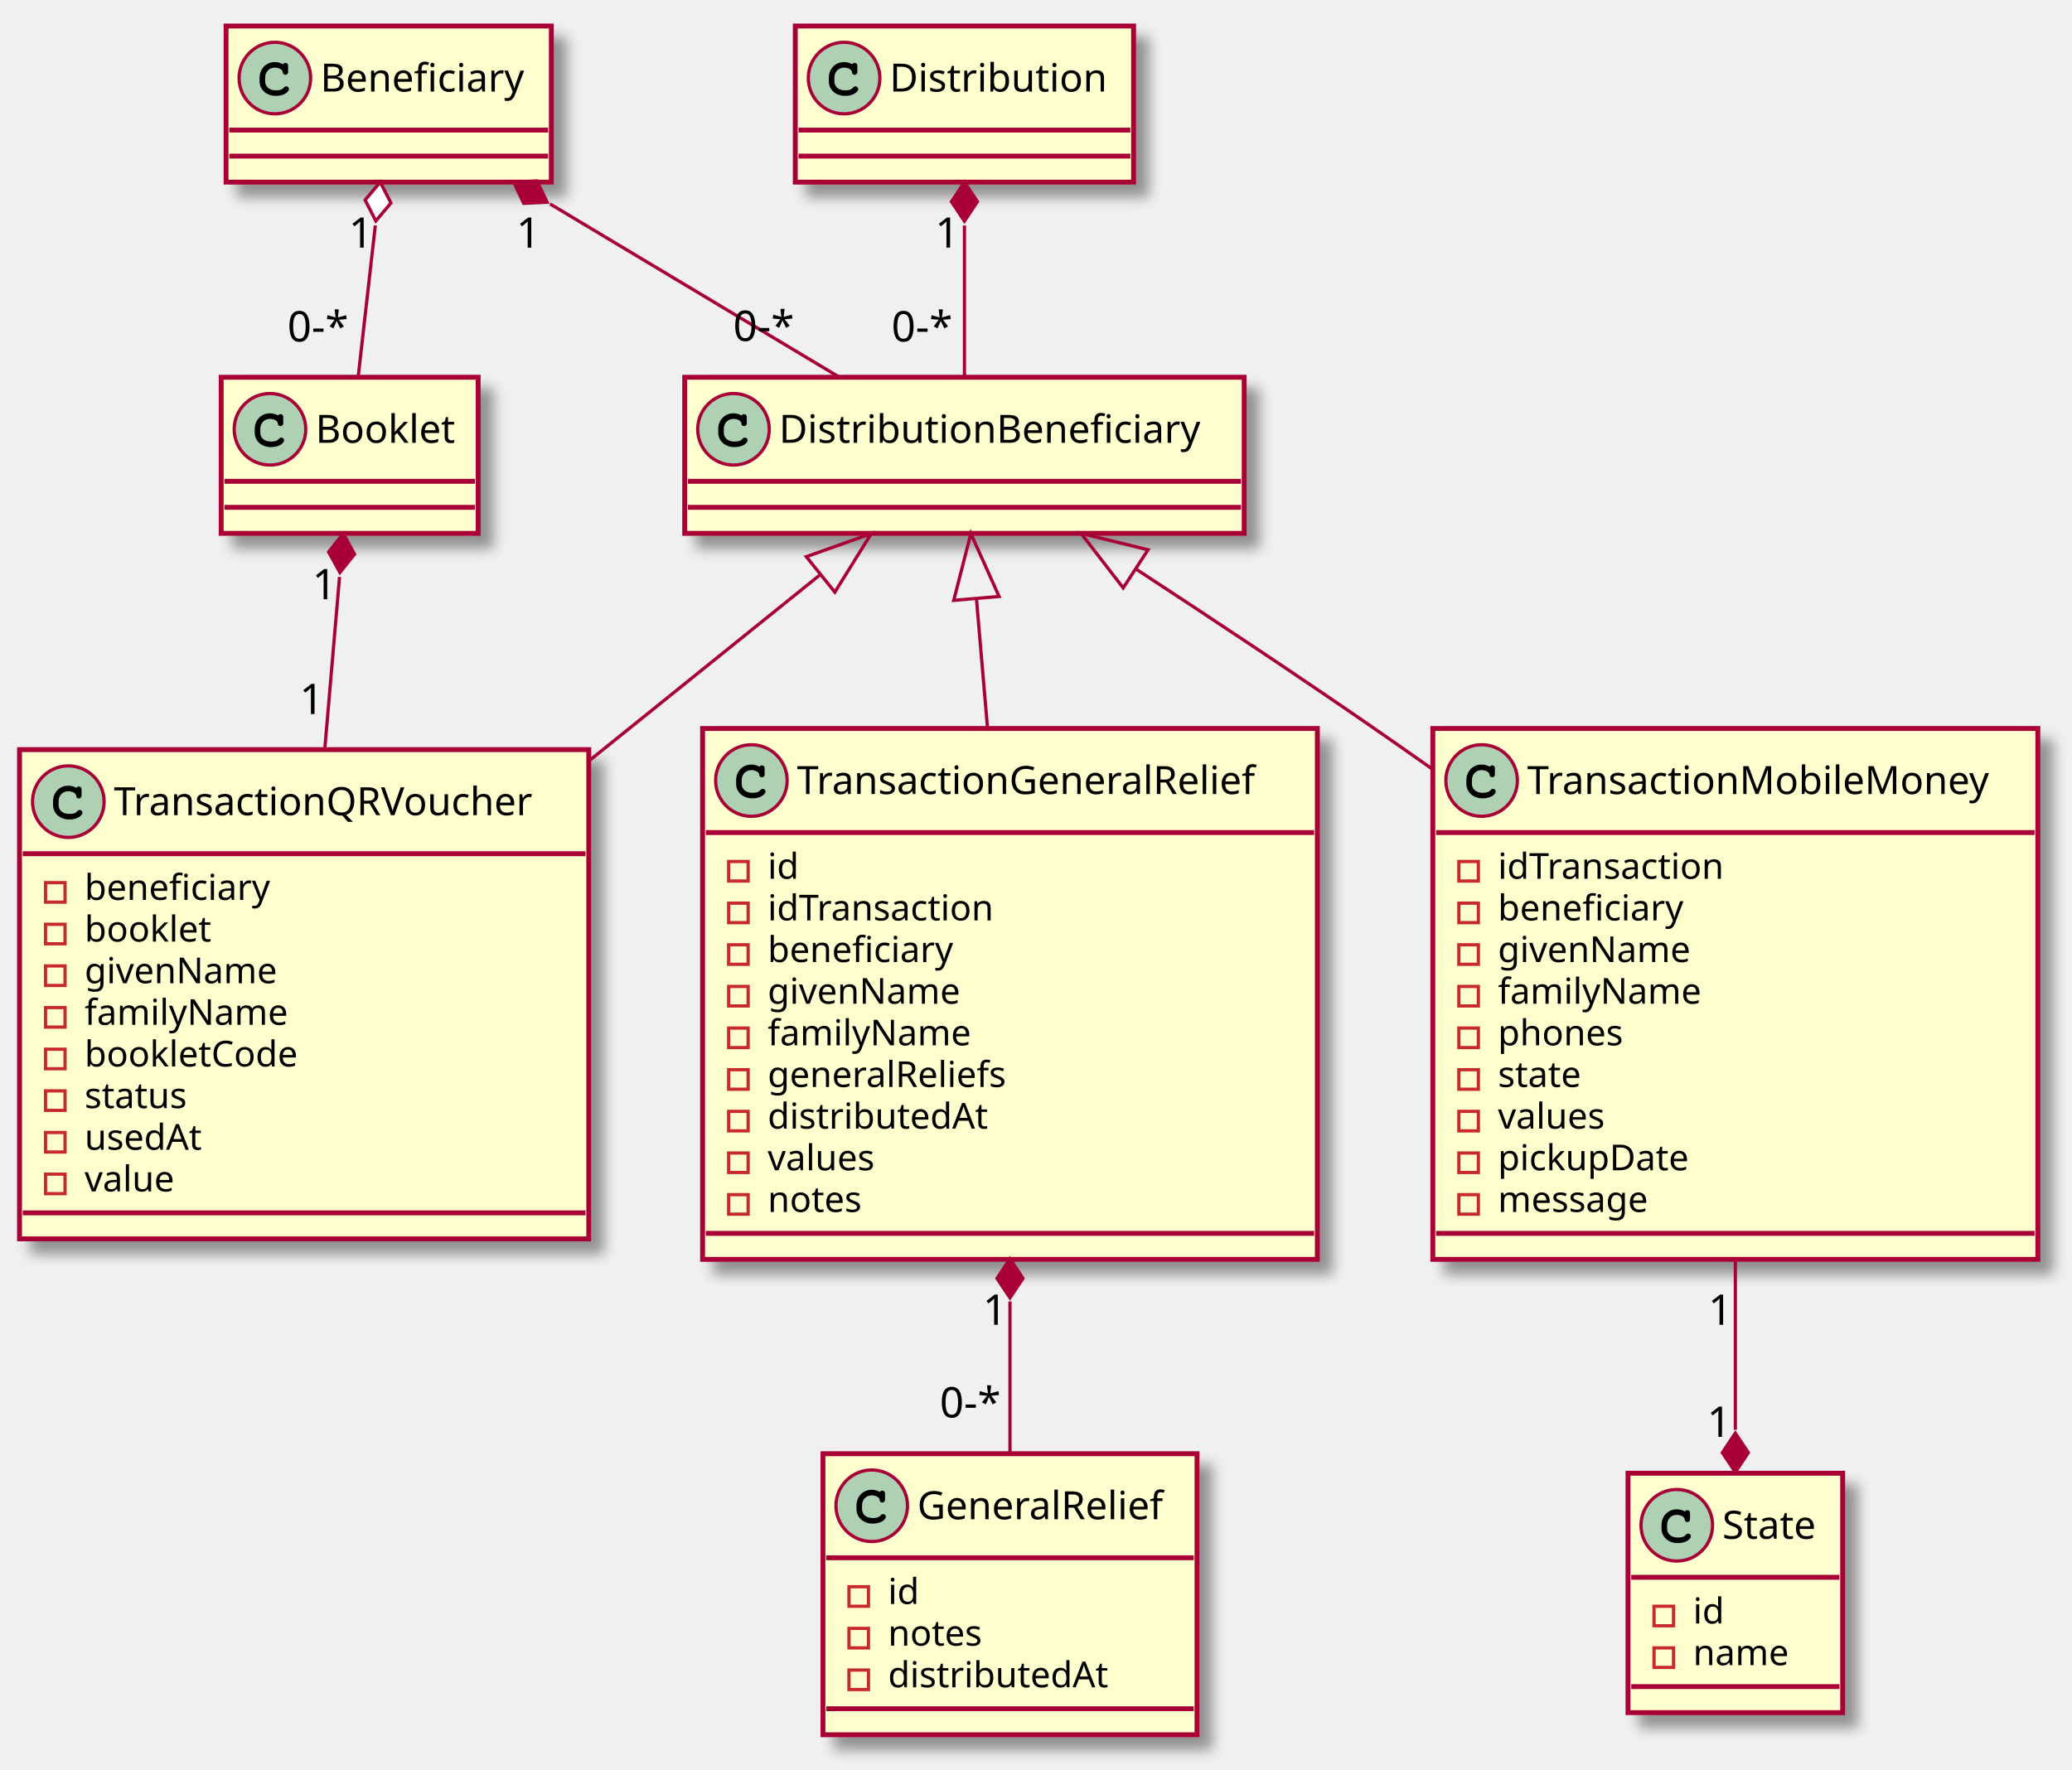
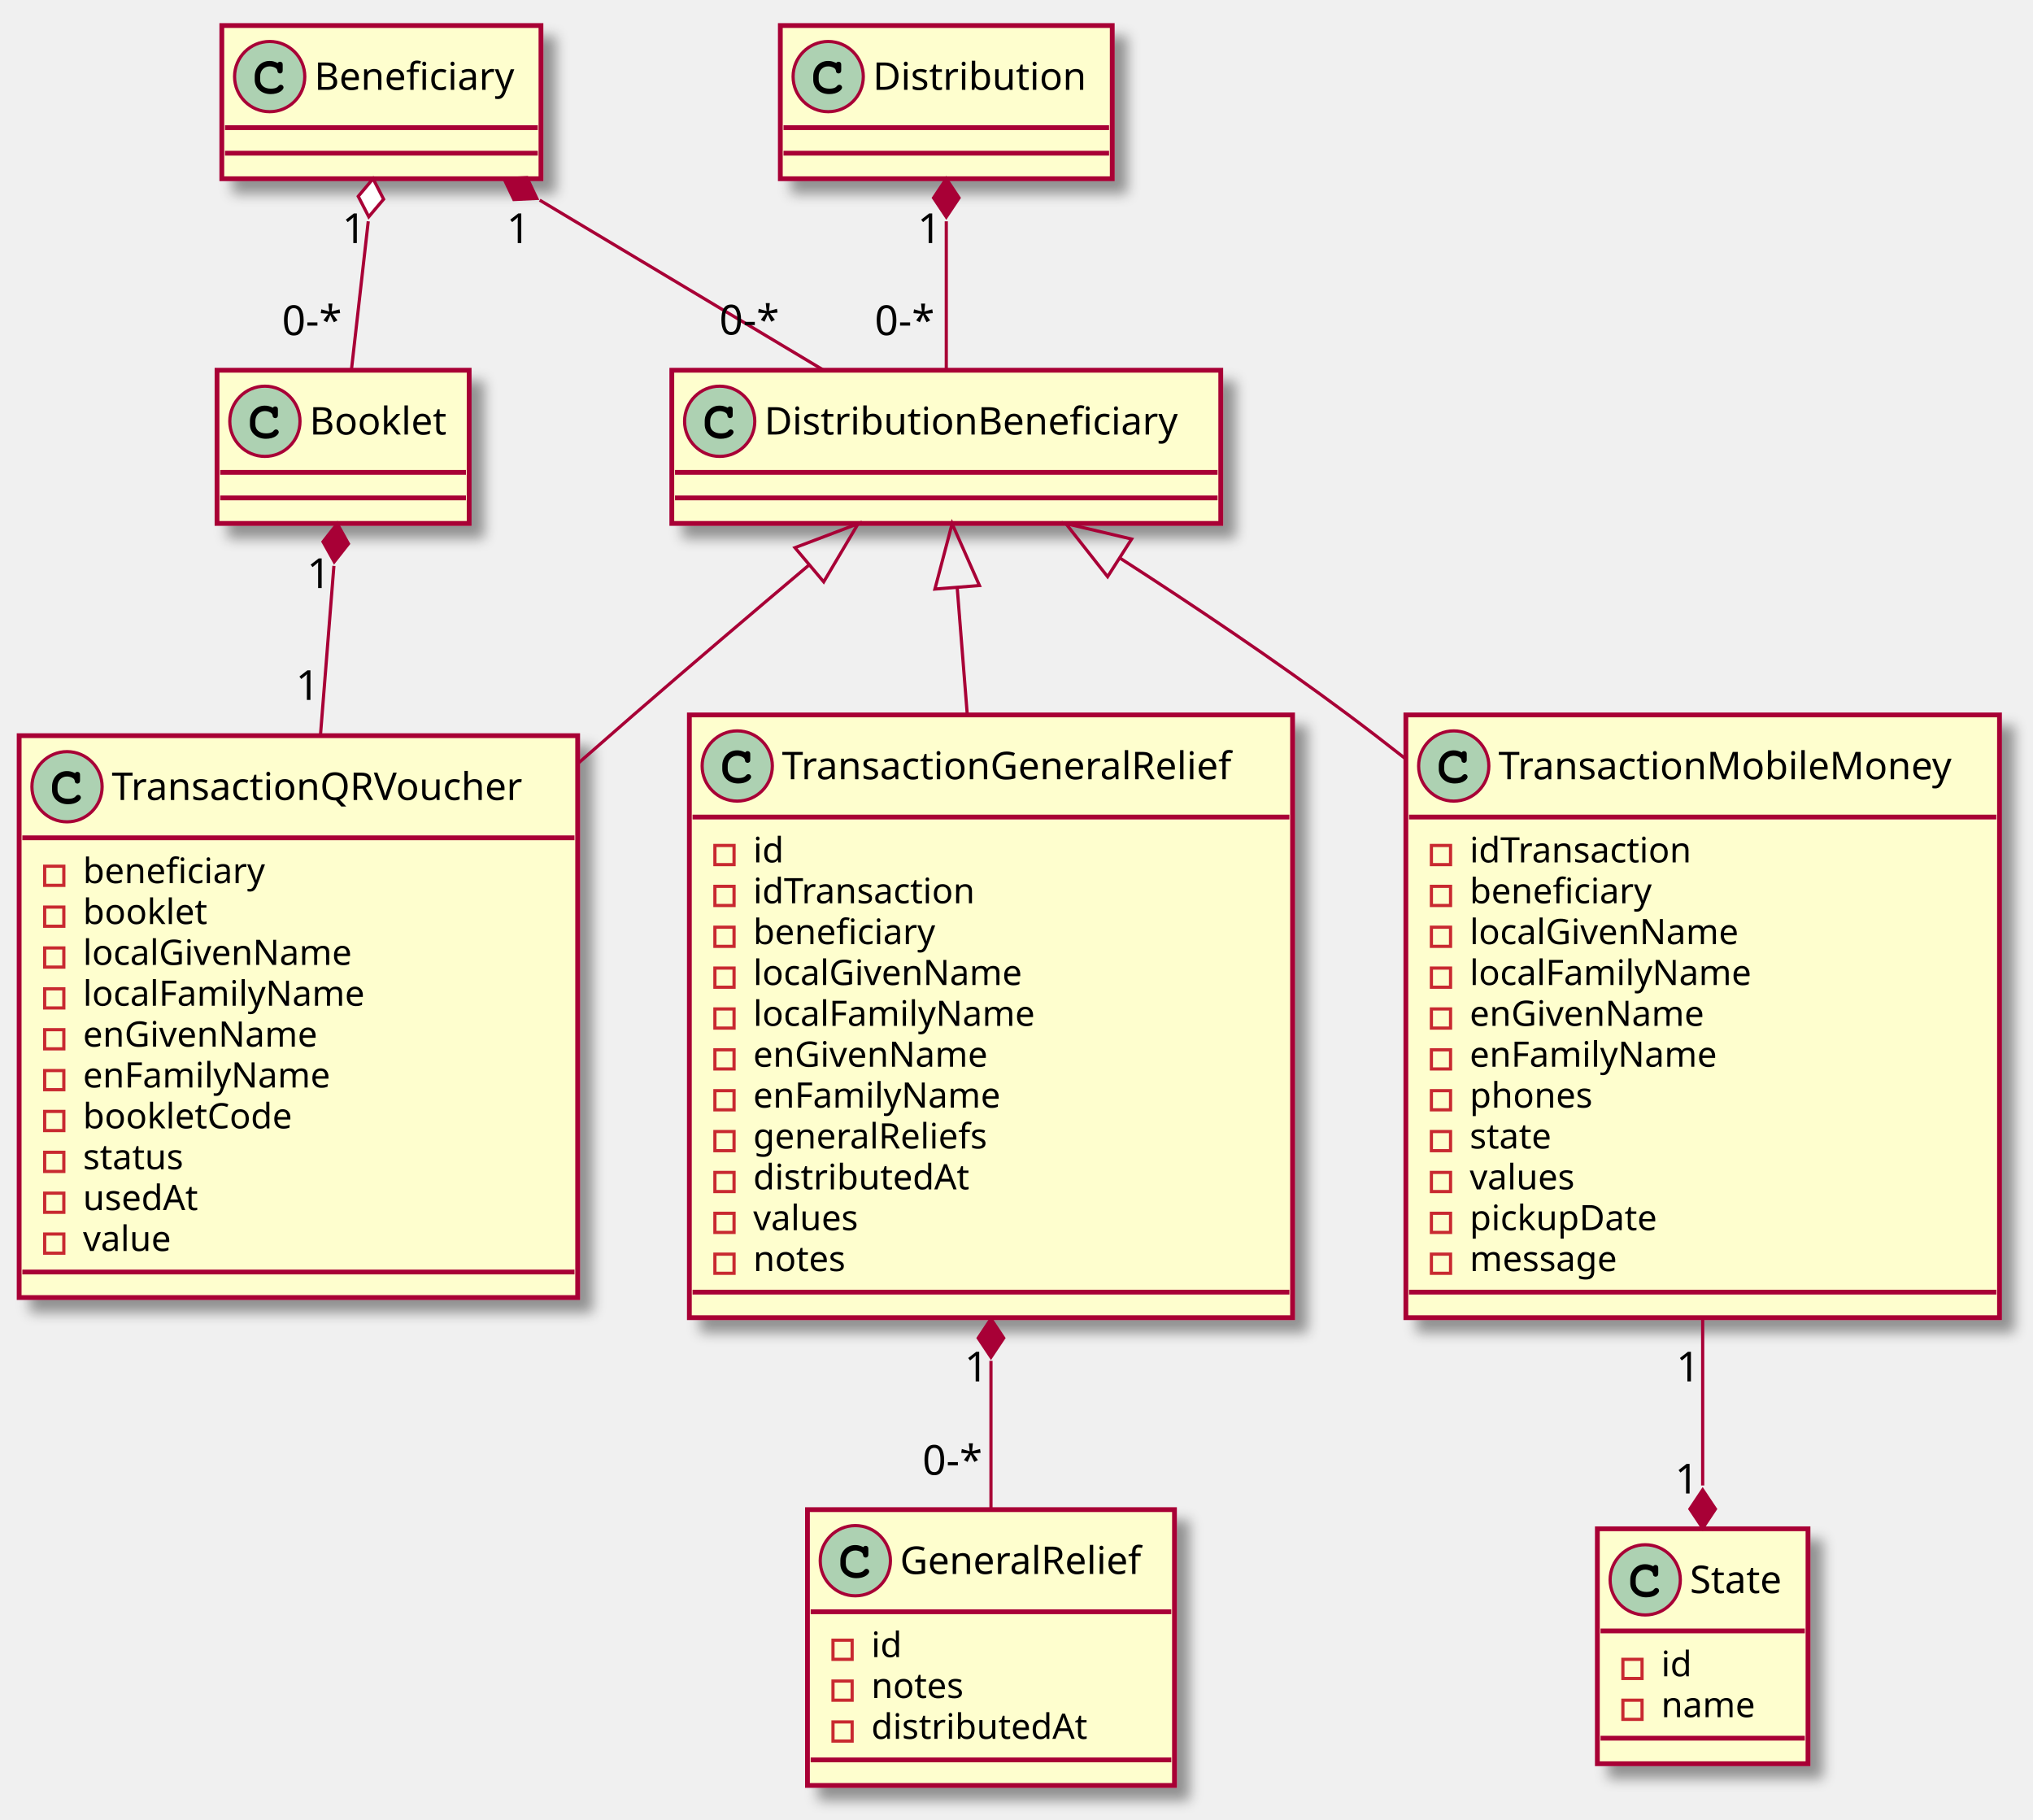
- <svg xmlns="http://www.w3.org/2000/svg" contentScriptType="application/ecmascript" contentStyleType="text/css" height="544px" preserveAspectRatio="none" style="width:637px;height:544px;" version="1.1" viewBox="0 0 637 544" width="637px" zoomAndPan="magnify">
+ <svg xmlns="http://www.w3.org/2000/svg" contentScriptType="application/ecmascript" contentStyleType="text/css" height="570px" preserveAspectRatio="none" style="width:637px;height:570px;" version="1.1" viewBox="0 0 637 570" width="637px" zoomAndPan="magnify">
  <defs>
-     <filter height="300%" id="fek52vgxpqh98" width="300%" x="-1" y="-1">
+     <filter height="300%" id="f18ebclym4y9vt" width="300%" x="-1" y="-1">
      <feGaussianBlur result="blurOut" stdDeviation="2.0" />
      <feColorMatrix in="blurOut" result="blurOut2" type="matrix" values="0 0 0 0 0 0 0 0 0 0 0 0 0 0 0 0 0 0 .4 0" />
      <feOffset dx="4.0" dy="4.0" in="blurOut2" result="blurOut3" />
      <feBlend in="SourceGraphic" in2="blurOut3" mode="normal" />
    </filter>
  </defs>
  <g>
-     <rect fill="#FEFECE" filter="url(#fek52vgxpqh98)" height="163.242" id="TransactionGeneralRelief" style="stroke: #A80036; stroke-width: 1.5;" width="189" x="216" y="224" />
+     <rect fill="#FEFECE" filter="url(#f18ebclym4y9vt)" height="188.852" id="TransactionGeneralRelief" style="stroke: #A80036; stroke-width: 1.5;" width="189" x="216" y="224" />
    <ellipse cx="231" cy="240" fill="#ADD1B2" rx="11" ry="11" style="stroke: #A80036; stroke-width: 1.0;" />
    <path d="M233.344,235.672 L233.516,235.75 C233.734,235.438 233.938,235.344 234.234,235.344 C234.531,235.344 234.812,235.484 234.969,235.75 C235.062,235.906 235.078,236.031 235.078,236.469 L235.078,237.891 C235.078,238.312 235.047,238.5 234.938,238.656 C234.766,238.875 234.5,239.016 234.234,239.016 C234.016,239.016 233.781,238.906 233.641,238.766 C233.5,238.641 233.469,238.516 233.406,238.109 C233.312,237.703 233.141,237.484 232.656,237.203 C232.188,236.953 231.578,236.797 231,236.797 C229.266,236.797 228.016,238.109 228.016,239.891 L228.016,240.984 C228.016,242.688 229.312,243.781 231.359,243.781 C232.125,243.781 232.812,243.656 233.234,243.391 C233.422,243.297 233.422,243.297 233.875,242.812 C234.062,242.625 234.266,242.547 234.484,242.547 C234.953,242.547 235.344,242.938 235.344,243.391 C235.344,243.781 235.016,244.234 234.438,244.641 C233.688,245.188 232.531,245.484 231.312,245.484 C228.422,245.484 226.312,243.594 226.312,241.016 L226.312,239.891 C226.312,237.172 228.312,235.094 230.938,235.094 C231.812,235.094 232.406,235.234 233.344,235.672 Z " />
    <text fill="#000000" font-family="sans-serif" font-size="12" lengthAdjust="spacingAndGlyphs" textLength="157" x="245" y="244.154">TransactionGeneralRelief</text>
    <line style="stroke: #A80036; stroke-width: 1.5;" x1="217" x2="404" y1="256" y2="256" />
    <rect fill="none" height="6" style="stroke: #C82930; stroke-width: 1.0;" width="6" x="224" y="264.902" />
    <text fill="#000000" font-family="sans-serif" font-size="11" lengthAdjust="spacingAndGlyphs" textLength="10" x="236" y="270.21">id</text>
    <rect fill="none" height="6" style="stroke: #C82930; stroke-width: 1.0;" width="6" x="224" y="277.707" />
    <text fill="#000000" font-family="sans-serif" font-size="11" lengthAdjust="spacingAndGlyphs" textLength="77" x="236" y="283.015">idTransaction</text>
    <rect fill="none" height="6" style="stroke: #C82930; stroke-width: 1.0;" width="6" x="224" y="290.512" />
    <text fill="#000000" font-family="sans-serif" font-size="11" lengthAdjust="spacingAndGlyphs" textLength="62" x="236" y="295.82">beneficiary</text>
    <rect fill="none" height="6" style="stroke: #C82930; stroke-width: 1.0;" width="6" x="224" y="303.316" />
-     <text fill="#000000" font-family="sans-serif" font-size="11" lengthAdjust="spacingAndGlyphs" textLength="63" x="236" y="308.625">givenName</text>
+     <text fill="#000000" font-family="sans-serif" font-size="11" lengthAdjust="spacingAndGlyphs" textLength="91" x="236" y="308.625">localGivenName</text>
    <rect fill="none" height="6" style="stroke: #C82930; stroke-width: 1.0;" width="6" x="224" y="316.121" />
-     <text fill="#000000" font-family="sans-serif" font-size="11" lengthAdjust="spacingAndGlyphs" textLength="67" x="236" y="321.429">familyName</text>
+     <text fill="#000000" font-family="sans-serif" font-size="11" lengthAdjust="spacingAndGlyphs" textLength="95" x="236" y="321.429">localFamilyName</text>
    <rect fill="none" height="6" style="stroke: #C82930; stroke-width: 1.0;" width="6" x="224" y="328.926" />
-     <text fill="#000000" font-family="sans-serif" font-size="11" lengthAdjust="spacingAndGlyphs" textLength="81" x="236" y="334.234">generalReliefs</text>
+     <text fill="#000000" font-family="sans-serif" font-size="11" lengthAdjust="spacingAndGlyphs" textLength="79" x="236" y="334.234">enGivenName</text>
    <rect fill="none" height="6" style="stroke: #C82930; stroke-width: 1.0;" width="6" x="224" y="341.731" />
-     <text fill="#000000" font-family="sans-serif" font-size="11" lengthAdjust="spacingAndGlyphs" textLength="72" x="236" y="347.039">distributedAt</text>
+     <text fill="#000000" font-family="sans-serif" font-size="11" lengthAdjust="spacingAndGlyphs" textLength="83" x="236" y="347.039">enFamilyName</text>
    <rect fill="none" height="6" style="stroke: #C82930; stroke-width: 1.0;" width="6" x="224" y="354.535" />
-     <text fill="#000000" font-family="sans-serif" font-size="11" lengthAdjust="spacingAndGlyphs" textLength="37" x="236" y="359.843">values</text>
+     <text fill="#000000" font-family="sans-serif" font-size="11" lengthAdjust="spacingAndGlyphs" textLength="81" x="236" y="359.843">generalReliefs</text>
    <rect fill="none" height="6" style="stroke: #C82930; stroke-width: 1.0;" width="6" x="224" y="367.34" />
-     <text fill="#000000" font-family="sans-serif" font-size="11" lengthAdjust="spacingAndGlyphs" textLength="32" x="236" y="372.648">notes</text>
-     <line style="stroke: #A80036; stroke-width: 1.5;" x1="217" x2="404" y1="379.242" y2="379.242" />
-     <rect fill="#FEFECE" filter="url(#fek52vgxpqh98)" height="86.414" id="GeneralRelief" style="stroke: #A80036; stroke-width: 1.5;" width="115" x="253" y="447" />
-     <ellipse cx="268" cy="463" fill="#ADD1B2" rx="11" ry="11" style="stroke: #A80036; stroke-width: 1.0;" />
-     <path d="M270.344,458.672 L270.516,458.75 C270.734,458.438 270.938,458.344 271.234,458.344 C271.531,458.344 271.812,458.484 271.969,458.75 C272.062,458.906 272.078,459.031 272.078,459.469 L272.078,460.891 C272.078,461.312 272.047,461.5 271.938,461.656 C271.766,461.875 271.5,462.016 271.234,462.016 C271.016,462.016 270.781,461.906 270.641,461.766 C270.5,461.641 270.469,461.516 270.406,461.109 C270.312,460.703 270.141,460.484 269.656,460.203 C269.188,459.953 268.578,459.797 268,459.797 C266.266,459.797 265.016,461.109 265.016,462.891 L265.016,463.984 C265.016,465.688 266.312,466.781 268.359,466.781 C269.125,466.781 269.812,466.656 270.234,466.391 C270.422,466.297 270.422,466.297 270.875,465.812 C271.062,465.625 271.266,465.547 271.484,465.547 C271.953,465.547 272.344,465.938 272.344,466.391 C272.344,466.781 272.016,467.234 271.438,467.641 C270.688,468.188 269.531,468.484 268.312,468.484 C265.422,468.484 263.312,466.594 263.312,464.016 L263.312,462.891 C263.312,460.172 265.312,458.094 267.938,458.094 C268.812,458.094 269.406,458.234 270.344,458.672 Z " />
-     <text fill="#000000" font-family="sans-serif" font-size="12" lengthAdjust="spacingAndGlyphs" textLength="83" x="282" y="467.154">GeneralRelief</text>
-     <line style="stroke: #A80036; stroke-width: 1.5;" x1="254" x2="367" y1="479" y2="479" />
-     <rect fill="none" height="6" style="stroke: #C82930; stroke-width: 1.0;" width="6" x="261" y="487.902" />
-     <text fill="#000000" font-family="sans-serif" font-size="11" lengthAdjust="spacingAndGlyphs" textLength="10" x="273" y="493.21">id</text>
-     <rect fill="none" height="6" style="stroke: #C82930; stroke-width: 1.0;" width="6" x="261" y="500.707" />
-     <text fill="#000000" font-family="sans-serif" font-size="11" lengthAdjust="spacingAndGlyphs" textLength="32" x="273" y="506.015">notes</text>
-     <rect fill="none" height="6" style="stroke: #C82930; stroke-width: 1.0;" width="6" x="261" y="513.512" />
-     <text fill="#000000" font-family="sans-serif" font-size="11" lengthAdjust="spacingAndGlyphs" textLength="72" x="273" y="518.82">distributedAt</text>
-     <line style="stroke: #A80036; stroke-width: 1.5;" x1="254" x2="367" y1="525.414" y2="525.414" />
-     <rect fill="#FEFECE" filter="url(#fek52vgxpqh98)" height="163.242" id="TransactionMobileMoney" style="stroke: #A80036; stroke-width: 1.5;" width="186" x="440.5" y="224" />
+     <text fill="#000000" font-family="sans-serif" font-size="11" lengthAdjust="spacingAndGlyphs" textLength="72" x="236" y="372.648">distributedAt</text>
+     <rect fill="none" height="6" style="stroke: #C82930; stroke-width: 1.0;" width="6" x="224" y="380.144" />
+     <text fill="#000000" font-family="sans-serif" font-size="11" lengthAdjust="spacingAndGlyphs" textLength="37" x="236" y="385.453">values</text>
+     <rect fill="none" height="6" style="stroke: #C82930; stroke-width: 1.0;" width="6" x="224" y="392.949" />
+     <text fill="#000000" font-family="sans-serif" font-size="11" lengthAdjust="spacingAndGlyphs" textLength="32" x="236" y="398.257">notes</text>
+     <line style="stroke: #A80036; stroke-width: 1.5;" x1="217" x2="404" y1="404.852" y2="404.852" />
+     <rect fill="#FEFECE" filter="url(#f18ebclym4y9vt)" height="86.414" id="GeneralRelief" style="stroke: #A80036; stroke-width: 1.5;" width="115" x="253" y="473" />
+     <ellipse cx="268" cy="489" fill="#ADD1B2" rx="11" ry="11" style="stroke: #A80036; stroke-width: 1.0;" />
+     <path d="M270.344,484.672 L270.516,484.75 C270.734,484.438 270.938,484.344 271.234,484.344 C271.531,484.344 271.812,484.484 271.969,484.75 C272.062,484.906 272.078,485.031 272.078,485.469 L272.078,486.891 C272.078,487.312 272.047,487.5 271.938,487.656 C271.766,487.875 271.5,488.016 271.234,488.016 C271.016,488.016 270.781,487.906 270.641,487.766 C270.5,487.641 270.469,487.516 270.406,487.109 C270.312,486.703 270.141,486.484 269.656,486.203 C269.188,485.953 268.578,485.797 268,485.797 C266.266,485.797 265.016,487.109 265.016,488.891 L265.016,489.984 C265.016,491.688 266.312,492.781 268.359,492.781 C269.125,492.781 269.812,492.656 270.234,492.391 C270.422,492.297 270.422,492.297 270.875,491.812 C271.062,491.625 271.266,491.547 271.484,491.547 C271.953,491.547 272.344,491.938 272.344,492.391 C272.344,492.781 272.016,493.234 271.438,493.641 C270.688,494.188 269.531,494.484 268.312,494.484 C265.422,494.484 263.312,492.594 263.312,490.016 L263.312,488.891 C263.312,486.172 265.312,484.094 267.938,484.094 C268.812,484.094 269.406,484.234 270.344,484.672 Z " />
+     <text fill="#000000" font-family="sans-serif" font-size="12" lengthAdjust="spacingAndGlyphs" textLength="83" x="282" y="493.154">GeneralRelief</text>
+     <line style="stroke: #A80036; stroke-width: 1.5;" x1="254" x2="367" y1="505" y2="505" />
+     <rect fill="none" height="6" style="stroke: #C82930; stroke-width: 1.0;" width="6" x="261" y="513.902" />
+     <text fill="#000000" font-family="sans-serif" font-size="11" lengthAdjust="spacingAndGlyphs" textLength="10" x="273" y="519.21">id</text>
+     <rect fill="none" height="6" style="stroke: #C82930; stroke-width: 1.0;" width="6" x="261" y="526.707" />
+     <text fill="#000000" font-family="sans-serif" font-size="11" lengthAdjust="spacingAndGlyphs" textLength="32" x="273" y="532.015">notes</text>
+     <rect fill="none" height="6" style="stroke: #C82930; stroke-width: 1.0;" width="6" x="261" y="539.512" />
+     <text fill="#000000" font-family="sans-serif" font-size="11" lengthAdjust="spacingAndGlyphs" textLength="72" x="273" y="544.82">distributedAt</text>
+     <line style="stroke: #A80036; stroke-width: 1.5;" x1="254" x2="367" y1="551.414" y2="551.414" />
+     <rect fill="#FEFECE" filter="url(#f18ebclym4y9vt)" height="188.852" id="TransactionMobileMoney" style="stroke: #A80036; stroke-width: 1.5;" width="186" x="440.5" y="224" />
    <ellipse cx="455.5" cy="240" fill="#ADD1B2" rx="11" ry="11" style="stroke: #A80036; stroke-width: 1.0;" />
    <path d="M457.844,235.672 L458.016,235.75 C458.234,235.438 458.438,235.344 458.734,235.344 C459.031,235.344 459.312,235.484 459.469,235.75 C459.562,235.906 459.578,236.031 459.578,236.469 L459.578,237.891 C459.578,238.312 459.547,238.5 459.438,238.656 C459.266,238.875 459,239.016 458.734,239.016 C458.516,239.016 458.281,238.906 458.141,238.766 C458,238.641 457.969,238.516 457.906,238.109 C457.812,237.703 457.641,237.484 457.156,237.203 C456.688,236.953 456.078,236.797 455.5,236.797 C453.766,236.797 452.516,238.109 452.516,239.891 L452.516,240.984 C452.516,242.688 453.812,243.781 455.859,243.781 C456.625,243.781 457.312,243.656 457.734,243.391 C457.922,243.297 457.922,243.297 458.375,242.812 C458.562,242.625 458.766,242.547 458.984,242.547 C459.453,242.547 459.844,242.938 459.844,243.391 C459.844,243.781 459.516,244.234 458.938,244.641 C458.188,245.188 457.031,245.484 455.812,245.484 C452.922,245.484 450.812,243.594 450.812,241.016 L450.812,239.891 C450.812,237.172 452.812,235.094 455.438,235.094 C456.312,235.094 456.906,235.234 457.844,235.672 Z " />
    <text fill="#000000" font-family="sans-serif" font-size="12" lengthAdjust="spacingAndGlyphs" textLength="154" x="469.5" y="244.154">TransactionMobileMoney</text>
    <line style="stroke: #A80036; stroke-width: 1.5;" x1="441.5" x2="625.5" y1="256" y2="256" />
    <rect fill="none" height="6" style="stroke: #C82930; stroke-width: 1.0;" width="6" x="448.5" y="264.902" />
    <text fill="#000000" font-family="sans-serif" font-size="11" lengthAdjust="spacingAndGlyphs" textLength="77" x="460.5" y="270.21">idTransaction</text>
    <rect fill="none" height="6" style="stroke: #C82930; stroke-width: 1.0;" width="6" x="448.5" y="277.707" />
    <text fill="#000000" font-family="sans-serif" font-size="11" lengthAdjust="spacingAndGlyphs" textLength="62" x="460.5" y="283.015">beneficiary</text>
    <rect fill="none" height="6" style="stroke: #C82930; stroke-width: 1.0;" width="6" x="448.5" y="290.512" />
-     <text fill="#000000" font-family="sans-serif" font-size="11" lengthAdjust="spacingAndGlyphs" textLength="63" x="460.5" y="295.82">givenName</text>
+     <text fill="#000000" font-family="sans-serif" font-size="11" lengthAdjust="spacingAndGlyphs" textLength="91" x="460.5" y="295.82">localGivenName</text>
    <rect fill="none" height="6" style="stroke: #C82930; stroke-width: 1.0;" width="6" x="448.5" y="303.316" />
-     <text fill="#000000" font-family="sans-serif" font-size="11" lengthAdjust="spacingAndGlyphs" textLength="67" x="460.5" y="308.625">familyName</text>
+     <text fill="#000000" font-family="sans-serif" font-size="11" lengthAdjust="spacingAndGlyphs" textLength="95" x="460.5" y="308.625">localFamilyName</text>
    <rect fill="none" height="6" style="stroke: #C82930; stroke-width: 1.0;" width="6" x="448.5" y="316.121" />
-     <text fill="#000000" font-family="sans-serif" font-size="11" lengthAdjust="spacingAndGlyphs" textLength="42" x="460.5" y="321.429">phones</text>
+     <text fill="#000000" font-family="sans-serif" font-size="11" lengthAdjust="spacingAndGlyphs" textLength="79" x="460.5" y="321.429">enGivenName</text>
    <rect fill="none" height="6" style="stroke: #C82930; stroke-width: 1.0;" width="6" x="448.5" y="328.926" />
-     <text fill="#000000" font-family="sans-serif" font-size="11" lengthAdjust="spacingAndGlyphs" textLength="29" x="460.5" y="334.234">state</text>
+     <text fill="#000000" font-family="sans-serif" font-size="11" lengthAdjust="spacingAndGlyphs" textLength="83" x="460.5" y="334.234">enFamilyName</text>
    <rect fill="none" height="6" style="stroke: #C82930; stroke-width: 1.0;" width="6" x="448.5" y="341.731" />
-     <text fill="#000000" font-family="sans-serif" font-size="11" lengthAdjust="spacingAndGlyphs" textLength="37" x="460.5" y="347.039">values</text>
+     <text fill="#000000" font-family="sans-serif" font-size="11" lengthAdjust="spacingAndGlyphs" textLength="42" x="460.5" y="347.039">phones</text>
    <rect fill="none" height="6" style="stroke: #C82930; stroke-width: 1.0;" width="6" x="448.5" y="354.535" />
-     <text fill="#000000" font-family="sans-serif" font-size="11" lengthAdjust="spacingAndGlyphs" textLength="62" x="460.5" y="359.843">pickupDate</text>
+     <text fill="#000000" font-family="sans-serif" font-size="11" lengthAdjust="spacingAndGlyphs" textLength="29" x="460.5" y="359.843">state</text>
    <rect fill="none" height="6" style="stroke: #C82930; stroke-width: 1.0;" width="6" x="448.5" y="367.34" />
-     <text fill="#000000" font-family="sans-serif" font-size="11" lengthAdjust="spacingAndGlyphs" textLength="53" x="460.5" y="372.648">message</text>
-     <line style="stroke: #A80036; stroke-width: 1.5;" x1="441.5" x2="625.5" y1="379.242" y2="379.242" />
-     <rect fill="#FEFECE" filter="url(#fek52vgxpqh98)" height="73.609" id="State" style="stroke: #A80036; stroke-width: 1.5;" width="66" x="500.5" y="453" />
-     <ellipse cx="515.5" cy="469" fill="#ADD1B2" rx="11" ry="11" style="stroke: #A80036; stroke-width: 1.0;" />
-     <path d="M517.844,464.672 L518.016,464.75 C518.234,464.438 518.438,464.344 518.734,464.344 C519.031,464.344 519.312,464.484 519.469,464.75 C519.562,464.906 519.578,465.031 519.578,465.469 L519.578,466.891 C519.578,467.312 519.547,467.5 519.438,467.656 C519.266,467.875 519,468.016 518.734,468.016 C518.516,468.016 518.281,467.906 518.141,467.766 C518,467.641 517.969,467.516 517.906,467.109 C517.812,466.703 517.641,466.484 517.156,466.203 C516.688,465.953 516.078,465.797 515.5,465.797 C513.766,465.797 512.516,467.109 512.516,468.891 L512.516,469.984 C512.516,471.688 513.812,472.781 515.859,472.781 C516.625,472.781 517.312,472.656 517.734,472.391 C517.922,472.297 517.922,472.297 518.375,471.812 C518.562,471.625 518.766,471.547 518.984,471.547 C519.453,471.547 519.844,471.938 519.844,472.391 C519.844,472.781 519.516,473.234 518.938,473.641 C518.188,474.188 517.031,474.484 515.812,474.484 C512.922,474.484 510.812,472.594 510.812,470.016 L510.812,468.891 C510.812,466.172 512.812,464.094 515.438,464.094 C516.312,464.094 516.906,464.234 517.844,464.672 Z " />
-     <text fill="#000000" font-family="sans-serif" font-size="12" lengthAdjust="spacingAndGlyphs" textLength="34" x="529.5" y="473.154">State</text>
-     <line style="stroke: #A80036; stroke-width: 1.5;" x1="501.5" x2="565.5" y1="485" y2="485" />
-     <rect fill="none" height="6" style="stroke: #C82930; stroke-width: 1.0;" width="6" x="508.5" y="493.902" />
-     <text fill="#000000" font-family="sans-serif" font-size="11" lengthAdjust="spacingAndGlyphs" textLength="10" x="520.5" y="499.21">id</text>
-     <rect fill="none" height="6" style="stroke: #C82930; stroke-width: 1.0;" width="6" x="508.5" y="506.707" />
-     <text fill="#000000" font-family="sans-serif" font-size="11" lengthAdjust="spacingAndGlyphs" textLength="32" x="520.5" y="512.015">name</text>
-     <line style="stroke: #A80036; stroke-width: 1.5;" x1="501.5" x2="565.5" y1="518.609" y2="518.609" />
-     <rect fill="#FEFECE" filter="url(#fek52vgxpqh98)" height="150.438" id="TransactionQRVoucher" style="stroke: #A80036; stroke-width: 1.5;" width="175" x="6" y="230.5" />
+     <text fill="#000000" font-family="sans-serif" font-size="11" lengthAdjust="spacingAndGlyphs" textLength="37" x="460.5" y="372.648">values</text>
+     <rect fill="none" height="6" style="stroke: #C82930; stroke-width: 1.0;" width="6" x="448.5" y="380.144" />
+     <text fill="#000000" font-family="sans-serif" font-size="11" lengthAdjust="spacingAndGlyphs" textLength="62" x="460.5" y="385.453">pickupDate</text>
+     <rect fill="none" height="6" style="stroke: #C82930; stroke-width: 1.0;" width="6" x="448.5" y="392.949" />
+     <text fill="#000000" font-family="sans-serif" font-size="11" lengthAdjust="spacingAndGlyphs" textLength="53" x="460.5" y="398.257">message</text>
+     <line style="stroke: #A80036; stroke-width: 1.5;" x1="441.5" x2="625.5" y1="404.852" y2="404.852" />
+     <rect fill="#FEFECE" filter="url(#f18ebclym4y9vt)" height="73.609" id="State" style="stroke: #A80036; stroke-width: 1.5;" width="66" x="500.5" y="479" />
+     <ellipse cx="515.5" cy="495" fill="#ADD1B2" rx="11" ry="11" style="stroke: #A80036; stroke-width: 1.0;" />
+     <path d="M517.844,490.672 L518.016,490.75 C518.234,490.438 518.438,490.344 518.734,490.344 C519.031,490.344 519.312,490.484 519.469,490.75 C519.562,490.906 519.578,491.031 519.578,491.469 L519.578,492.891 C519.578,493.312 519.547,493.5 519.438,493.656 C519.266,493.875 519,494.016 518.734,494.016 C518.516,494.016 518.281,493.906 518.141,493.766 C518,493.641 517.969,493.516 517.906,493.109 C517.812,492.703 517.641,492.484 517.156,492.203 C516.688,491.953 516.078,491.797 515.5,491.797 C513.766,491.797 512.516,493.109 512.516,494.891 L512.516,495.984 C512.516,497.688 513.812,498.781 515.859,498.781 C516.625,498.781 517.312,498.656 517.734,498.391 C517.922,498.297 517.922,498.297 518.375,497.812 C518.562,497.625 518.766,497.547 518.984,497.547 C519.453,497.547 519.844,497.938 519.844,498.391 C519.844,498.781 519.516,499.234 518.938,499.641 C518.188,500.188 517.031,500.484 515.812,500.484 C512.922,500.484 510.812,498.594 510.812,496.016 L510.812,494.891 C510.812,492.172 512.812,490.094 515.438,490.094 C516.312,490.094 516.906,490.234 517.844,490.672 Z " />
+     <text fill="#000000" font-family="sans-serif" font-size="12" lengthAdjust="spacingAndGlyphs" textLength="34" x="529.5" y="499.154">State</text>
+     <line style="stroke: #A80036; stroke-width: 1.5;" x1="501.5" x2="565.5" y1="511" y2="511" />
+     <rect fill="none" height="6" style="stroke: #C82930; stroke-width: 1.0;" width="6" x="508.5" y="519.902" />
+     <text fill="#000000" font-family="sans-serif" font-size="11" lengthAdjust="spacingAndGlyphs" textLength="10" x="520.5" y="525.21">id</text>
+     <rect fill="none" height="6" style="stroke: #C82930; stroke-width: 1.0;" width="6" x="508.5" y="532.707" />
+     <text fill="#000000" font-family="sans-serif" font-size="11" lengthAdjust="spacingAndGlyphs" textLength="32" x="520.5" y="538.015">name</text>
+     <line style="stroke: #A80036; stroke-width: 1.5;" x1="501.5" x2="565.5" y1="544.609" y2="544.609" />
+     <rect fill="#FEFECE" filter="url(#f18ebclym4y9vt)" height="176.047" id="TransactionQRVoucher" style="stroke: #A80036; stroke-width: 1.5;" width="175" x="6" y="230.5" />
    <ellipse cx="21" cy="246.5" fill="#ADD1B2" rx="11" ry="11" style="stroke: #A80036; stroke-width: 1.0;" />
    <path d="M23.344,242.172 L23.516,242.25 C23.734,241.938 23.938,241.844 24.234,241.844 C24.531,241.844 24.812,241.984 24.969,242.25 C25.062,242.406 25.078,242.531 25.078,242.969 L25.078,244.391 C25.078,244.812 25.047,245 24.938,245.156 C24.766,245.375 24.5,245.516 24.234,245.516 C24.016,245.516 23.781,245.406 23.641,245.266 C23.5,245.141 23.469,245.016 23.406,244.609 C23.312,244.203 23.141,243.984 22.656,243.703 C22.188,243.453 21.578,243.297 21,243.297 C19.266,243.297 18.016,244.609 18.016,246.391 L18.016,247.484 C18.016,249.188 19.312,250.281 21.359,250.281 C22.125,250.281 22.812,250.156 23.234,249.891 C23.422,249.797 23.422,249.797 23.875,249.312 C24.062,249.125 24.266,249.047 24.484,249.047 C24.953,249.047 25.344,249.438 25.344,249.891 C25.344,250.281 25.016,250.734 24.438,251.141 C23.688,251.688 22.531,251.984 21.312,251.984 C18.422,251.984 16.312,250.094 16.312,247.516 L16.312,246.391 C16.312,243.672 18.312,241.594 20.938,241.594 C21.812,241.594 22.406,241.734 23.344,242.172 Z " />
    <text fill="#000000" font-family="sans-serif" font-size="12" lengthAdjust="spacingAndGlyphs" textLength="143" x="35" y="250.654">TransactionQRVoucher</text>
    <line style="stroke: #A80036; stroke-width: 1.5;" x1="7" x2="180" y1="262.5" y2="262.5" />
    <rect fill="none" height="6" style="stroke: #C82930; stroke-width: 1.0;" width="6" x="14" y="271.402" />
    <text fill="#000000" font-family="sans-serif" font-size="11" lengthAdjust="spacingAndGlyphs" textLength="62" x="26" y="276.71">beneficiary</text>
    <rect fill="none" height="6" style="stroke: #C82930; stroke-width: 1.0;" width="6" x="14" y="284.207" />
    <text fill="#000000" font-family="sans-serif" font-size="11" lengthAdjust="spacingAndGlyphs" textLength="41" x="26" y="289.515">booklet</text>
    <rect fill="none" height="6" style="stroke: #C82930; stroke-width: 1.0;" width="6" x="14" y="297.012" />
-     <text fill="#000000" font-family="sans-serif" font-size="11" lengthAdjust="spacingAndGlyphs" textLength="63" x="26" y="302.32">givenName</text>
+     <text fill="#000000" font-family="sans-serif" font-size="11" lengthAdjust="spacingAndGlyphs" textLength="91" x="26" y="302.32">localGivenName</text>
    <rect fill="none" height="6" style="stroke: #C82930; stroke-width: 1.0;" width="6" x="14" y="309.816" />
-     <text fill="#000000" font-family="sans-serif" font-size="11" lengthAdjust="spacingAndGlyphs" textLength="67" x="26" y="315.125">familyName</text>
+     <text fill="#000000" font-family="sans-serif" font-size="11" lengthAdjust="spacingAndGlyphs" textLength="95" x="26" y="315.125">localFamilyName</text>
    <rect fill="none" height="6" style="stroke: #C82930; stroke-width: 1.0;" width="6" x="14" y="322.621" />
-     <text fill="#000000" font-family="sans-serif" font-size="11" lengthAdjust="spacingAndGlyphs" textLength="70" x="26" y="327.929">bookletCode</text>
+     <text fill="#000000" font-family="sans-serif" font-size="11" lengthAdjust="spacingAndGlyphs" textLength="79" x="26" y="327.929">enGivenName</text>
    <rect fill="none" height="6" style="stroke: #C82930; stroke-width: 1.0;" width="6" x="14" y="335.426" />
-     <text fill="#000000" font-family="sans-serif" font-size="11" lengthAdjust="spacingAndGlyphs" textLength="36" x="26" y="340.734">status</text>
+     <text fill="#000000" font-family="sans-serif" font-size="11" lengthAdjust="spacingAndGlyphs" textLength="83" x="26" y="340.734">enFamilyName</text>
    <rect fill="none" height="6" style="stroke: #C82930; stroke-width: 1.0;" width="6" x="14" y="348.231" />
-     <text fill="#000000" font-family="sans-serif" font-size="11" lengthAdjust="spacingAndGlyphs" textLength="39" x="26" y="353.539">usedAt</text>
+     <text fill="#000000" font-family="sans-serif" font-size="11" lengthAdjust="spacingAndGlyphs" textLength="70" x="26" y="353.539">bookletCode</text>
    <rect fill="none" height="6" style="stroke: #C82930; stroke-width: 1.0;" width="6" x="14" y="361.035" />
-     <text fill="#000000" font-family="sans-serif" font-size="11" lengthAdjust="spacingAndGlyphs" textLength="30" x="26" y="366.343">value</text>
-     <line style="stroke: #A80036; stroke-width: 1.5;" x1="7" x2="180" y1="372.938" y2="372.938" />
-     <rect fill="#FEFECE" filter="url(#fek52vgxpqh98)" height="48" id="Beneficiary" style="stroke: #A80036; stroke-width: 1.5;" width="100" x="69.5" y="8" />
+     <text fill="#000000" font-family="sans-serif" font-size="11" lengthAdjust="spacingAndGlyphs" textLength="36" x="26" y="366.343">status</text>
+     <rect fill="none" height="6" style="stroke: #C82930; stroke-width: 1.0;" width="6" x="14" y="373.84" />
+     <text fill="#000000" font-family="sans-serif" font-size="11" lengthAdjust="spacingAndGlyphs" textLength="39" x="26" y="379.148">usedAt</text>
+     <rect fill="none" height="6" style="stroke: #C82930; stroke-width: 1.0;" width="6" x="14" y="386.644" />
+     <text fill="#000000" font-family="sans-serif" font-size="11" lengthAdjust="spacingAndGlyphs" textLength="30" x="26" y="391.953">value</text>
+     <line style="stroke: #A80036; stroke-width: 1.5;" x1="7" x2="180" y1="398.547" y2="398.547" />
+     <rect fill="#FEFECE" filter="url(#f18ebclym4y9vt)" height="48" id="Beneficiary" style="stroke: #A80036; stroke-width: 1.5;" width="100" x="69.5" y="8" />
    <ellipse cx="84.5" cy="24" fill="#ADD1B2" rx="11" ry="11" style="stroke: #A80036; stroke-width: 1.0;" />
    <path d="M86.844,19.672 L87.016,19.75 C87.234,19.438 87.438,19.344 87.734,19.344 C88.031,19.344 88.312,19.484 88.469,19.75 C88.562,19.906 88.578,20.031 88.578,20.469 L88.578,21.891 C88.578,22.312 88.547,22.5 88.438,22.656 C88.266,22.875 88,23.016 87.734,23.016 C87.516,23.016 87.281,22.906 87.141,22.766 C87,22.641 86.969,22.516 86.906,22.109 C86.812,21.703 86.641,21.484 86.156,21.203 C85.688,20.953 85.078,20.797 84.5,20.797 C82.766,20.797 81.516,22.109 81.516,23.891 L81.516,24.984 C81.516,26.688 82.812,27.781 84.859,27.781 C85.625,27.781 86.312,27.656 86.734,27.391 C86.922,27.297 86.922,27.297 87.375,26.812 C87.562,26.625 87.766,26.547 87.984,26.547 C88.453,26.547 88.844,26.938 88.844,27.391 C88.844,27.781 88.516,28.234 87.938,28.641 C87.188,29.188 86.031,29.484 84.812,29.484 C81.922,29.484 79.812,27.594 79.812,25.016 L79.812,23.891 C79.812,21.172 81.812,19.094 84.438,19.094 C85.312,19.094 85.906,19.234 86.844,19.672 Z " />
    <text fill="#000000" font-family="sans-serif" font-size="12" lengthAdjust="spacingAndGlyphs" textLength="68" x="98.5" y="28.154">Beneficiary</text>
    <line style="stroke: #A80036; stroke-width: 1.5;" x1="70.5" x2="168.5" y1="40" y2="40" />
    <line style="stroke: #A80036; stroke-width: 1.5;" x1="70.5" x2="168.5" y1="48" y2="48" />
-     <rect fill="#FEFECE" filter="url(#fek52vgxpqh98)" height="48" id="Booklet" style="stroke: #A80036; stroke-width: 1.5;" width="79" x="68" y="116" />
+     <rect fill="#FEFECE" filter="url(#f18ebclym4y9vt)" height="48" id="Booklet" style="stroke: #A80036; stroke-width: 1.5;" width="79" x="68" y="116" />
    <ellipse cx="83" cy="132" fill="#ADD1B2" rx="11" ry="11" style="stroke: #A80036; stroke-width: 1.0;" />
    <path d="M85.344,127.672 L85.516,127.75 C85.734,127.438 85.938,127.344 86.234,127.344 C86.531,127.344 86.812,127.484 86.969,127.75 C87.062,127.906 87.078,128.031 87.078,128.469 L87.078,129.891 C87.078,130.312 87.047,130.5 86.938,130.656 C86.766,130.875 86.5,131.016 86.234,131.016 C86.016,131.016 85.781,130.906 85.641,130.766 C85.5,130.641 85.469,130.516 85.406,130.109 C85.312,129.703 85.141,129.484 84.656,129.203 C84.188,128.953 83.578,128.797 83,128.797 C81.266,128.797 80.016,130.109 80.016,131.891 L80.016,132.984 C80.016,134.688 81.312,135.781 83.359,135.781 C84.125,135.781 84.812,135.656 85.234,135.391 C85.422,135.297 85.422,135.297 85.875,134.812 C86.062,134.625 86.266,134.547 86.484,134.547 C86.953,134.547 87.344,134.938 87.344,135.391 C87.344,135.781 87.016,136.234 86.438,136.641 C85.688,137.188 84.531,137.484 83.312,137.484 C80.422,137.484 78.312,135.594 78.312,133.016 L78.312,131.891 C78.312,129.172 80.312,127.094 82.938,127.094 C83.812,127.094 84.406,127.234 85.344,127.672 Z " />
    <text fill="#000000" font-family="sans-serif" font-size="12" lengthAdjust="spacingAndGlyphs" textLength="47" x="97" y="136.154">Booklet</text>
    <line style="stroke: #A80036; stroke-width: 1.5;" x1="69" x2="146" y1="148" y2="148" />
    <line style="stroke: #A80036; stroke-width: 1.5;" x1="69" x2="146" y1="156" y2="156" />
-     <rect fill="#FEFECE" filter="url(#fek52vgxpqh98)" height="48" id="DistributionBeneficiary" style="stroke: #A80036; stroke-width: 1.5;" width="172" x="210.5" y="116" />
+     <rect fill="#FEFECE" filter="url(#f18ebclym4y9vt)" height="48" id="DistributionBeneficiary" style="stroke: #A80036; stroke-width: 1.5;" width="172" x="210.5" y="116" />
    <ellipse cx="225.5" cy="132" fill="#ADD1B2" rx="11" ry="11" style="stroke: #A80036; stroke-width: 1.0;" />
    <path d="M227.844,127.672 L228.016,127.75 C228.234,127.438 228.438,127.344 228.734,127.344 C229.031,127.344 229.312,127.484 229.469,127.75 C229.562,127.906 229.578,128.031 229.578,128.469 L229.578,129.891 C229.578,130.312 229.547,130.5 229.438,130.656 C229.266,130.875 229,131.016 228.734,131.016 C228.516,131.016 228.281,130.906 228.141,130.766 C228,130.641 227.969,130.516 227.906,130.109 C227.812,129.703 227.641,129.484 227.156,129.203 C226.688,128.953 226.078,128.797 225.5,128.797 C223.766,128.797 222.516,130.109 222.516,131.891 L222.516,132.984 C222.516,134.688 223.812,135.781 225.859,135.781 C226.625,135.781 227.312,135.656 227.734,135.391 C227.922,135.297 227.922,135.297 228.375,134.812 C228.562,134.625 228.766,134.547 228.984,134.547 C229.453,134.547 229.844,134.938 229.844,135.391 C229.844,135.781 229.516,136.234 228.938,136.641 C228.188,137.188 227.031,137.484 225.812,137.484 C222.922,137.484 220.812,135.594 220.812,133.016 L220.812,131.891 C220.812,129.172 222.812,127.094 225.438,127.094 C226.312,127.094 226.906,127.234 227.844,127.672 Z " />
    <text fill="#000000" font-family="sans-serif" font-size="12" lengthAdjust="spacingAndGlyphs" textLength="140" x="239.5" y="136.154">DistributionBeneficiary</text>
    <line style="stroke: #A80036; stroke-width: 1.5;" x1="211.5" x2="381.5" y1="148" y2="148" />
    <line style="stroke: #A80036; stroke-width: 1.5;" x1="211.5" x2="381.5" y1="156" y2="156" />
-     <rect fill="#FEFECE" filter="url(#fek52vgxpqh98)" height="48" id="Distribution" style="stroke: #A80036; stroke-width: 1.5;" width="104" x="244.5" y="8" />
+     <rect fill="#FEFECE" filter="url(#f18ebclym4y9vt)" height="48" id="Distribution" style="stroke: #A80036; stroke-width: 1.5;" width="104" x="244.5" y="8" />
    <ellipse cx="259.5" cy="24" fill="#ADD1B2" rx="11" ry="11" style="stroke: #A80036; stroke-width: 1.0;" />
    <path d="M261.844,19.672 L262.016,19.75 C262.234,19.438 262.438,19.344 262.734,19.344 C263.031,19.344 263.312,19.484 263.469,19.75 C263.562,19.906 263.578,20.031 263.578,20.469 L263.578,21.891 C263.578,22.312 263.547,22.5 263.438,22.656 C263.266,22.875 263,23.016 262.734,23.016 C262.516,23.016 262.281,22.906 262.141,22.766 C262,22.641 261.969,22.516 261.906,22.109 C261.812,21.703 261.641,21.484 261.156,21.203 C260.688,20.953 260.078,20.797 259.5,20.797 C257.766,20.797 256.516,22.109 256.516,23.891 L256.516,24.984 C256.516,26.688 257.812,27.781 259.859,27.781 C260.625,27.781 261.312,27.656 261.734,27.391 C261.922,27.297 261.922,27.297 262.375,26.812 C262.562,26.625 262.766,26.547 262.984,26.547 C263.453,26.547 263.844,26.938 263.844,27.391 C263.844,27.781 263.516,28.234 262.938,28.641 C262.188,29.188 261.031,29.484 259.812,29.484 C256.922,29.484 254.812,27.594 254.812,25.016 L254.812,23.891 C254.812,21.172 256.812,19.094 259.438,19.094 C260.312,19.094 260.906,19.234 261.844,19.672 Z " />
    <text fill="#000000" font-family="sans-serif" font-size="12" lengthAdjust="spacingAndGlyphs" textLength="72" x="273.5" y="28.154">Distribution</text>
    <line style="stroke: #A80036; stroke-width: 1.5;" x1="245.5" x2="347.5" y1="40" y2="40" />
    <line style="stroke: #A80036; stroke-width: 1.5;" x1="245.5" x2="347.5" y1="48" y2="48" />
    <path d="M115.386,69.338 C113.649,84.681 111.678,102.098 110.14,115.678 " fill="none" id="Beneficiary-Booklet" style="stroke: #A80036; stroke-width: 1.0;" />
    <polygon fill="#FFFFFF" points="116.896,56,112.246,61.512,115.546,67.924,120.195,62.412,116.896,56" style="stroke: #A80036; stroke-width: 1.0;" />
    <text fill="#000000" font-family="sans-serif" font-size="13" lengthAdjust="spacingAndGlyphs" textLength="8" x="107.204" y="76.156">1</text>
    <text fill="#000000" font-family="sans-serif" font-size="13" lengthAdjust="spacingAndGlyphs" textLength="20" x="88.346" y="105.004">0-*</text>
    <path d="M169.105,62.707 C197.194,79.529 231.808,100.258 257.863,115.862 " fill="none" id="Beneficiary-DistributionBeneficiary" style="stroke: #A80036; stroke-width: 1.0;" />
    <polygon fill="#A80036" points="157.906,56,160.999,62.514,168.201,62.165,165.109,55.651,157.906,56" style="stroke: #A80036; stroke-width: 1.0;" />
    <text fill="#000000" font-family="sans-serif" font-size="13" lengthAdjust="spacingAndGlyphs" textLength="8" x="158.722" y="76.156">1</text>
    <text fill="#000000" font-family="sans-serif" font-size="13" lengthAdjust="spacingAndGlyphs" textLength="20" x="225.4" y="104.839">0-*</text>
    <path d="M296.5,69.338 C296.5,84.681 296.5,102.098 296.5,115.678 " fill="none" id="Distribution-DistributionBeneficiary" style="stroke: #A80036; stroke-width: 1.0;" />
    <polygon fill="#A80036" points="296.5,56,292.5,62,296.5,68,300.5,62,296.5,56" style="stroke: #A80036; stroke-width: 1.0;" />
    <text fill="#000000" font-family="sans-serif" font-size="13" lengthAdjust="spacingAndGlyphs" textLength="8" x="287.475" y="76.156">1</text>
    <text fill="#000000" font-family="sans-serif" font-size="13" lengthAdjust="spacingAndGlyphs" textLength="20" x="274.062" y="105.004">0-*</text>
-     <path d="M310.5,400.188 C310.5,416.558 310.5,432.822 310.5,446.873 " fill="none" id="TransactionGeneralRelief-GeneralRelief" style="stroke: #A80036; stroke-width: 1.0;" />
-     <polygon fill="#A80036" points="310.5,387.078,306.5,393.078,310.5,399.078,314.5,393.078,310.5,387.078" style="stroke: #A80036; stroke-width: 1.0;" />
-     <text fill="#000000" font-family="sans-serif" font-size="13" lengthAdjust="spacingAndGlyphs" textLength="8" x="302.131" y="407.352">1</text>
-     <text fill="#000000" font-family="sans-serif" font-size="13" lengthAdjust="spacingAndGlyphs" textLength="20" x="288.906" y="435.849">0-*</text>
-     <path d="M533.5,387.078 C533.5,404.982 533.5,423.442 533.5,439.649 " fill="none" id="TransactionMobileMoney-State" style="stroke: #A80036; stroke-width: 1.0;" />
-     <polygon fill="#A80036" points="533.5,452.671,537.5,446.671,533.5,440.671,529.5,446.671,533.5,452.671" style="stroke: #A80036; stroke-width: 1.0;" />
-     <text fill="#000000" font-family="sans-serif" font-size="13" lengthAdjust="spacingAndGlyphs" textLength="8" x="525.131" y="407.352">1</text>
-     <text fill="#000000" font-family="sans-serif" font-size="13" lengthAdjust="spacingAndGlyphs" textLength="8" x="524.788" y="441.8">1</text>
-     <path d="M104.384,177.392 C103.048,192.991 101.436,211.814 99.867,230.138 " fill="none" id="Booklet-TransactionQRVoucher" style="stroke: #A80036; stroke-width: 1.0;" />
-     <polygon fill="#A80036" points="105.524,164.079,101.026,169.716,104.499,176.035,108.997,170.399,105.524,164.079" style="stroke: #A80036; stroke-width: 1.0;" />
-     <text fill="#000000" font-family="sans-serif" font-size="13" lengthAdjust="spacingAndGlyphs" textLength="8" x="95.992" y="184.255">1</text>
-     <text fill="#000000" font-family="sans-serif" font-size="13" lengthAdjust="spacingAndGlyphs" textLength="8" x="92.085" y="219.552">1</text>
-     <path d="M300.198,184.192 C301.248,196.452 302.426,210.212 303.601,223.929 " fill="none" id="DistributionBeneficiary-TransactionGeneralRelief" style="stroke: #A80036; stroke-width: 1.0;" />
-     <polygon fill="none" points="293.208,184.603,298.476,164.079,307.157,183.409,293.208,184.603" style="stroke: #A80036; stroke-width: 1.0;" />
-     <path d="M349.194,174.956 C371.904,189.785 398.667,207.52 422.5,224 C428.374,228.062 434.396,232.277 440.45,236.554 " fill="none" id="DistributionBeneficiary-TransactionMobileMoney" style="stroke: #A80036; stroke-width: 1.0;" />
-     <polygon fill="none" points="345.311,180.781,332.359,164.01,352.942,169.044,345.311,180.781" style="stroke: #A80036; stroke-width: 1.0;" />
-     <path d="M251.97,176.866 C231.197,193.596 205.716,214.119 181.311,233.775 " fill="none" id="DistributionBeneficiary-TransactionQRVoucher" style="stroke: #A80036; stroke-width: 1.0;" />
-     <polygon fill="none" points="247.879,171.172,267.846,164.079,256.66,182.076,247.879,171.172" style="stroke: #A80036; stroke-width: 1.0;" />
+     <path d="M310.5,426.385 C310.5,442.727 310.5,458.725 310.5,472.531 " fill="none" id="TransactionGeneralRelief-GeneralRelief" style="stroke: #A80036; stroke-width: 1.0;" />
+     <polygon fill="#A80036" points="310.5,413.242,306.5,419.242,310.5,425.242,314.5,419.242,310.5,413.242" style="stroke: #A80036; stroke-width: 1.0;" />
+     <text fill="#000000" font-family="sans-serif" font-size="13" lengthAdjust="spacingAndGlyphs" textLength="8" x="302.206" y="432.828">1</text>
+     <text fill="#000000" font-family="sans-serif" font-size="13" lengthAdjust="spacingAndGlyphs" textLength="20" x="289.031" y="462.09">0-*</text>
+     <path d="M533.5,413.242 C533.5,431.281 533.5,449.502 533.5,465.443 " fill="none" id="TransactionMobileMoney-State" style="stroke: #A80036; stroke-width: 1.0;" />
+     <polygon fill="#A80036" points="533.5,478.802,537.5,472.802,533.5,466.802,529.5,472.802,533.5,478.802" style="stroke: #A80036; stroke-width: 1.0;" />
+     <text fill="#000000" font-family="sans-serif" font-size="13" lengthAdjust="spacingAndGlyphs" textLength="8" x="525.206" y="432.828">1</text>
+     <text fill="#000000" font-family="sans-serif" font-size="13" lengthAdjust="spacingAndGlyphs" textLength="8" x="524.788" y="467.954">1</text>
+     <path d="M104.621,177.295 C103.39,192.816 101.895,211.667 100.405,230.446 " fill="none" id="Booklet-TransactionQRVoucher" style="stroke: #A80036; stroke-width: 1.0;" />
+     <polygon fill="#A80036" points="105.67,164.074,101.208,169.739,104.722,176.036,109.183,170.371,105.67,164.074" style="stroke: #A80036; stroke-width: 1.0;" />
+     <text fill="#000000" font-family="sans-serif" font-size="13" lengthAdjust="spacingAndGlyphs" textLength="8" x="96.176" y="184.249">1</text>
+     <text fill="#000000" font-family="sans-serif" font-size="13" lengthAdjust="spacingAndGlyphs" textLength="8" x="92.655" y="219.305">1</text>
+     <path d="M299.941,184.378 C300.894,196.399 301.968,209.934 303.056,223.65 " fill="none" id="DistributionBeneficiary-TransactionGeneralRelief" style="stroke: #A80036; stroke-width: 1.0;" />
+     <polygon fill="none" points="292.934,184.565,298.33,164.074,306.89,183.458,292.934,184.565" style="stroke: #A80036; stroke-width: 1.0;" />
+     <path d="M351.105,174.979 C373.624,189.5 399.726,206.999 422.5,224 C428.355,228.371 434.309,232.952 440.262,237.638 " fill="none" id="DistributionBeneficiary-TransactionMobileMoney" style="stroke: #A80036; stroke-width: 1.0;" />
+     <polygon fill="none" points="347.047,180.693,333.946,164.039,354.573,168.889,347.047,180.693" style="stroke: #A80036; stroke-width: 1.0;" />
+     <path d="M253.416,177.094 C236.248,191.58 216.36,208.489 198.5,224 C192.787,228.962 186.918,234.093 181.014,239.279 " fill="none" id="DistributionBeneficiary-TransactionQRVoucher" style="stroke: #A80036; stroke-width: 1.0;" />
+     <polygon fill="none" points="249.078,171.596,268.887,164.074,258.092,182.308,249.078,171.596" style="stroke: #A80036; stroke-width: 1.0;" />
  </g>
</svg>
